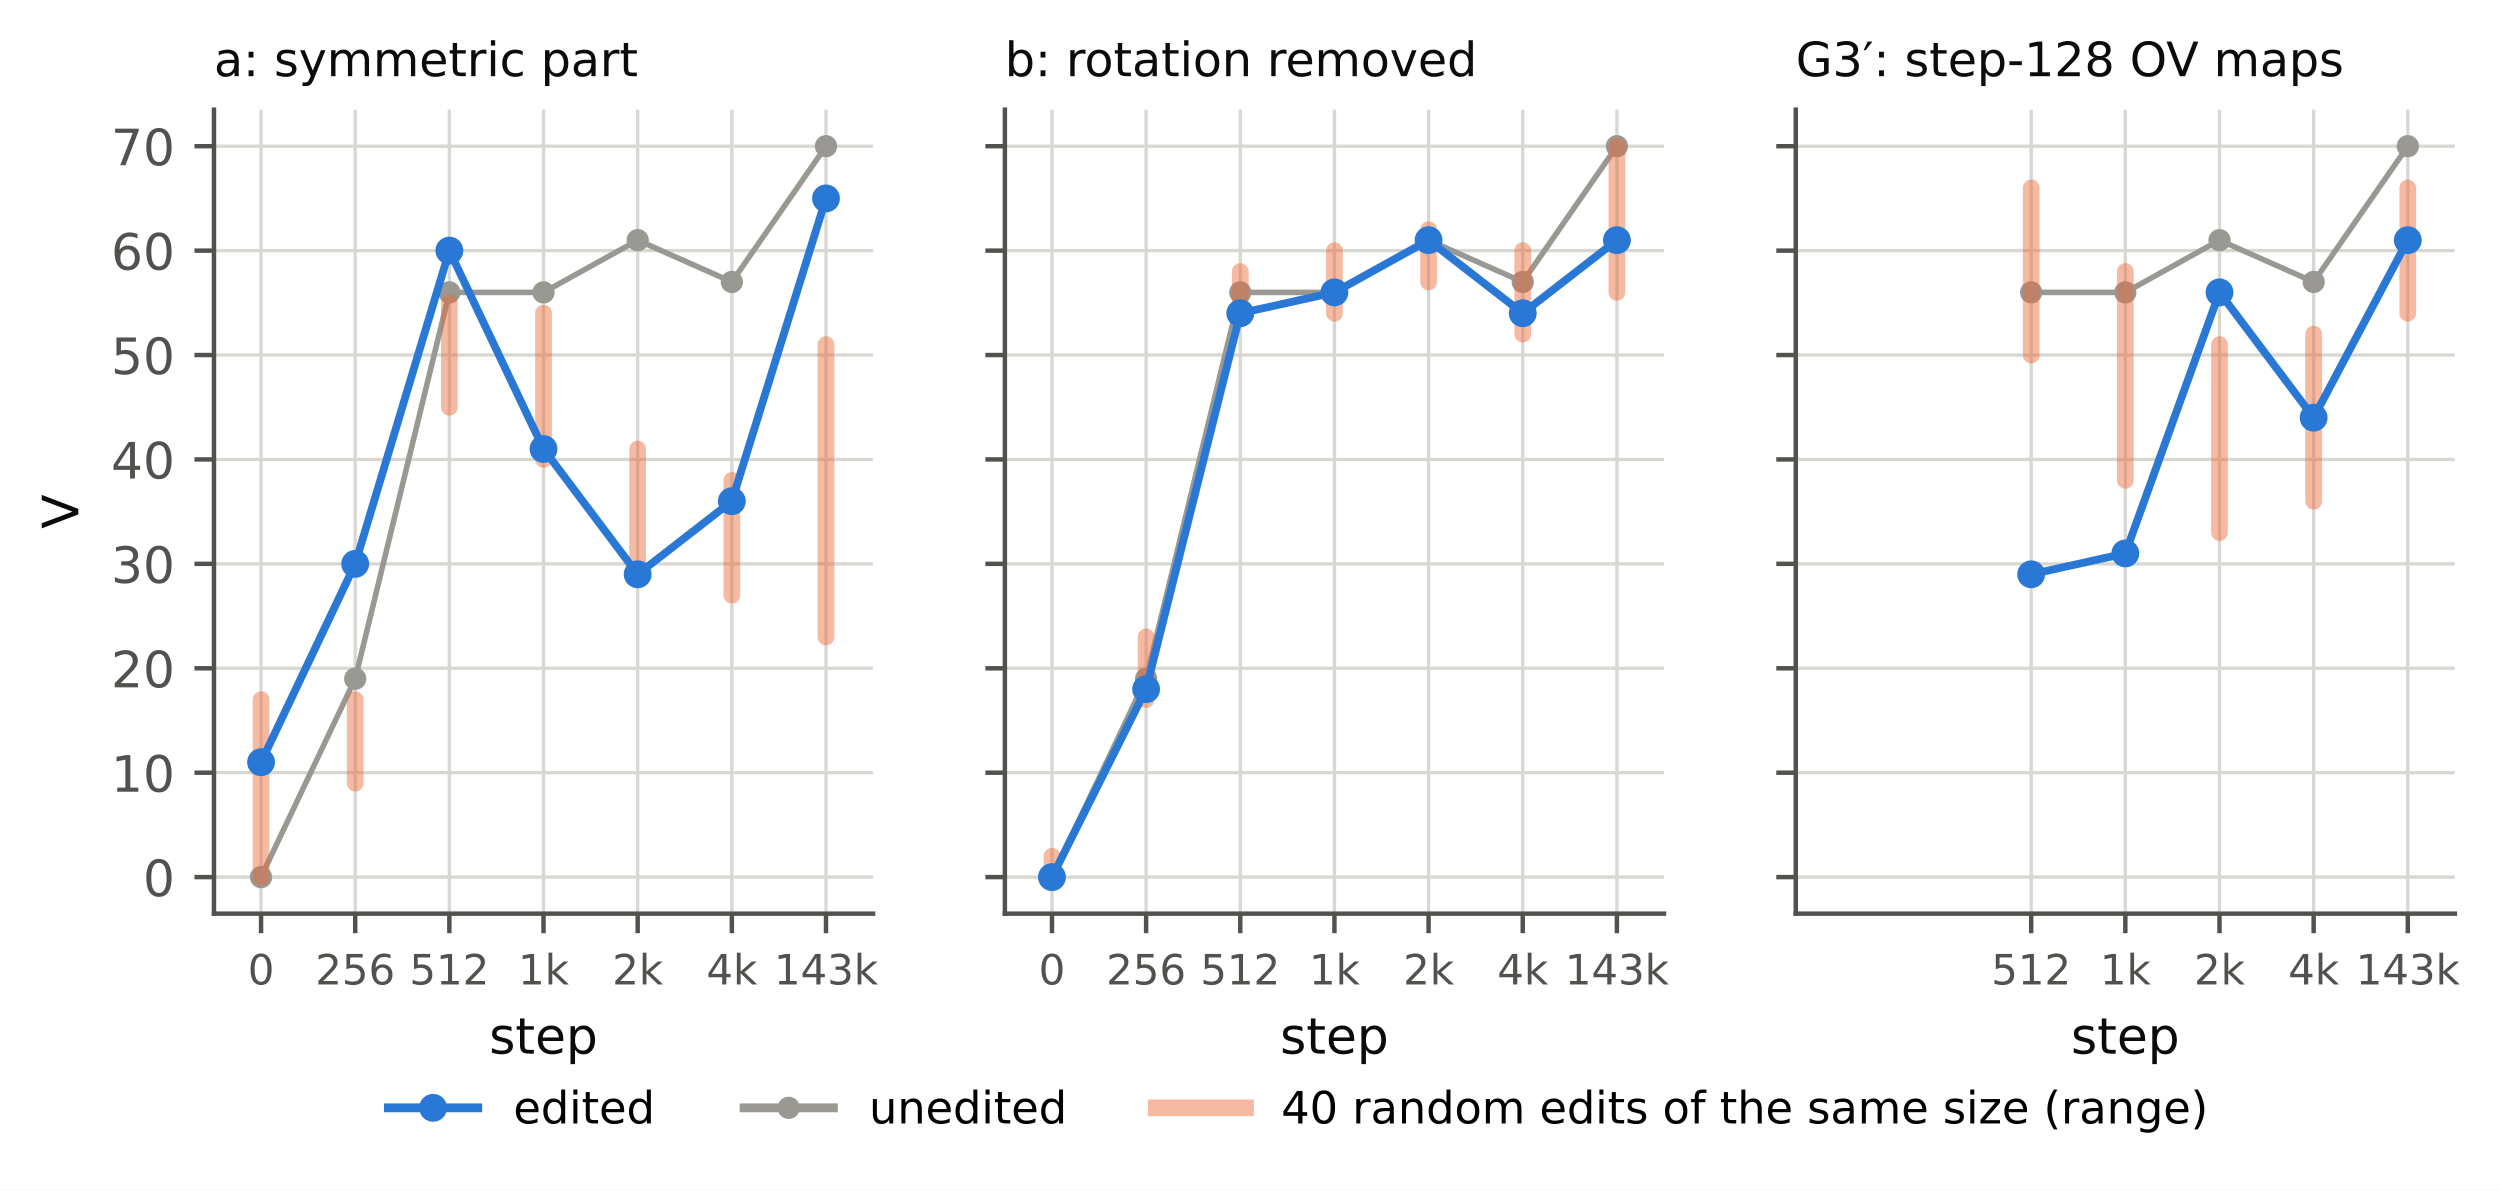
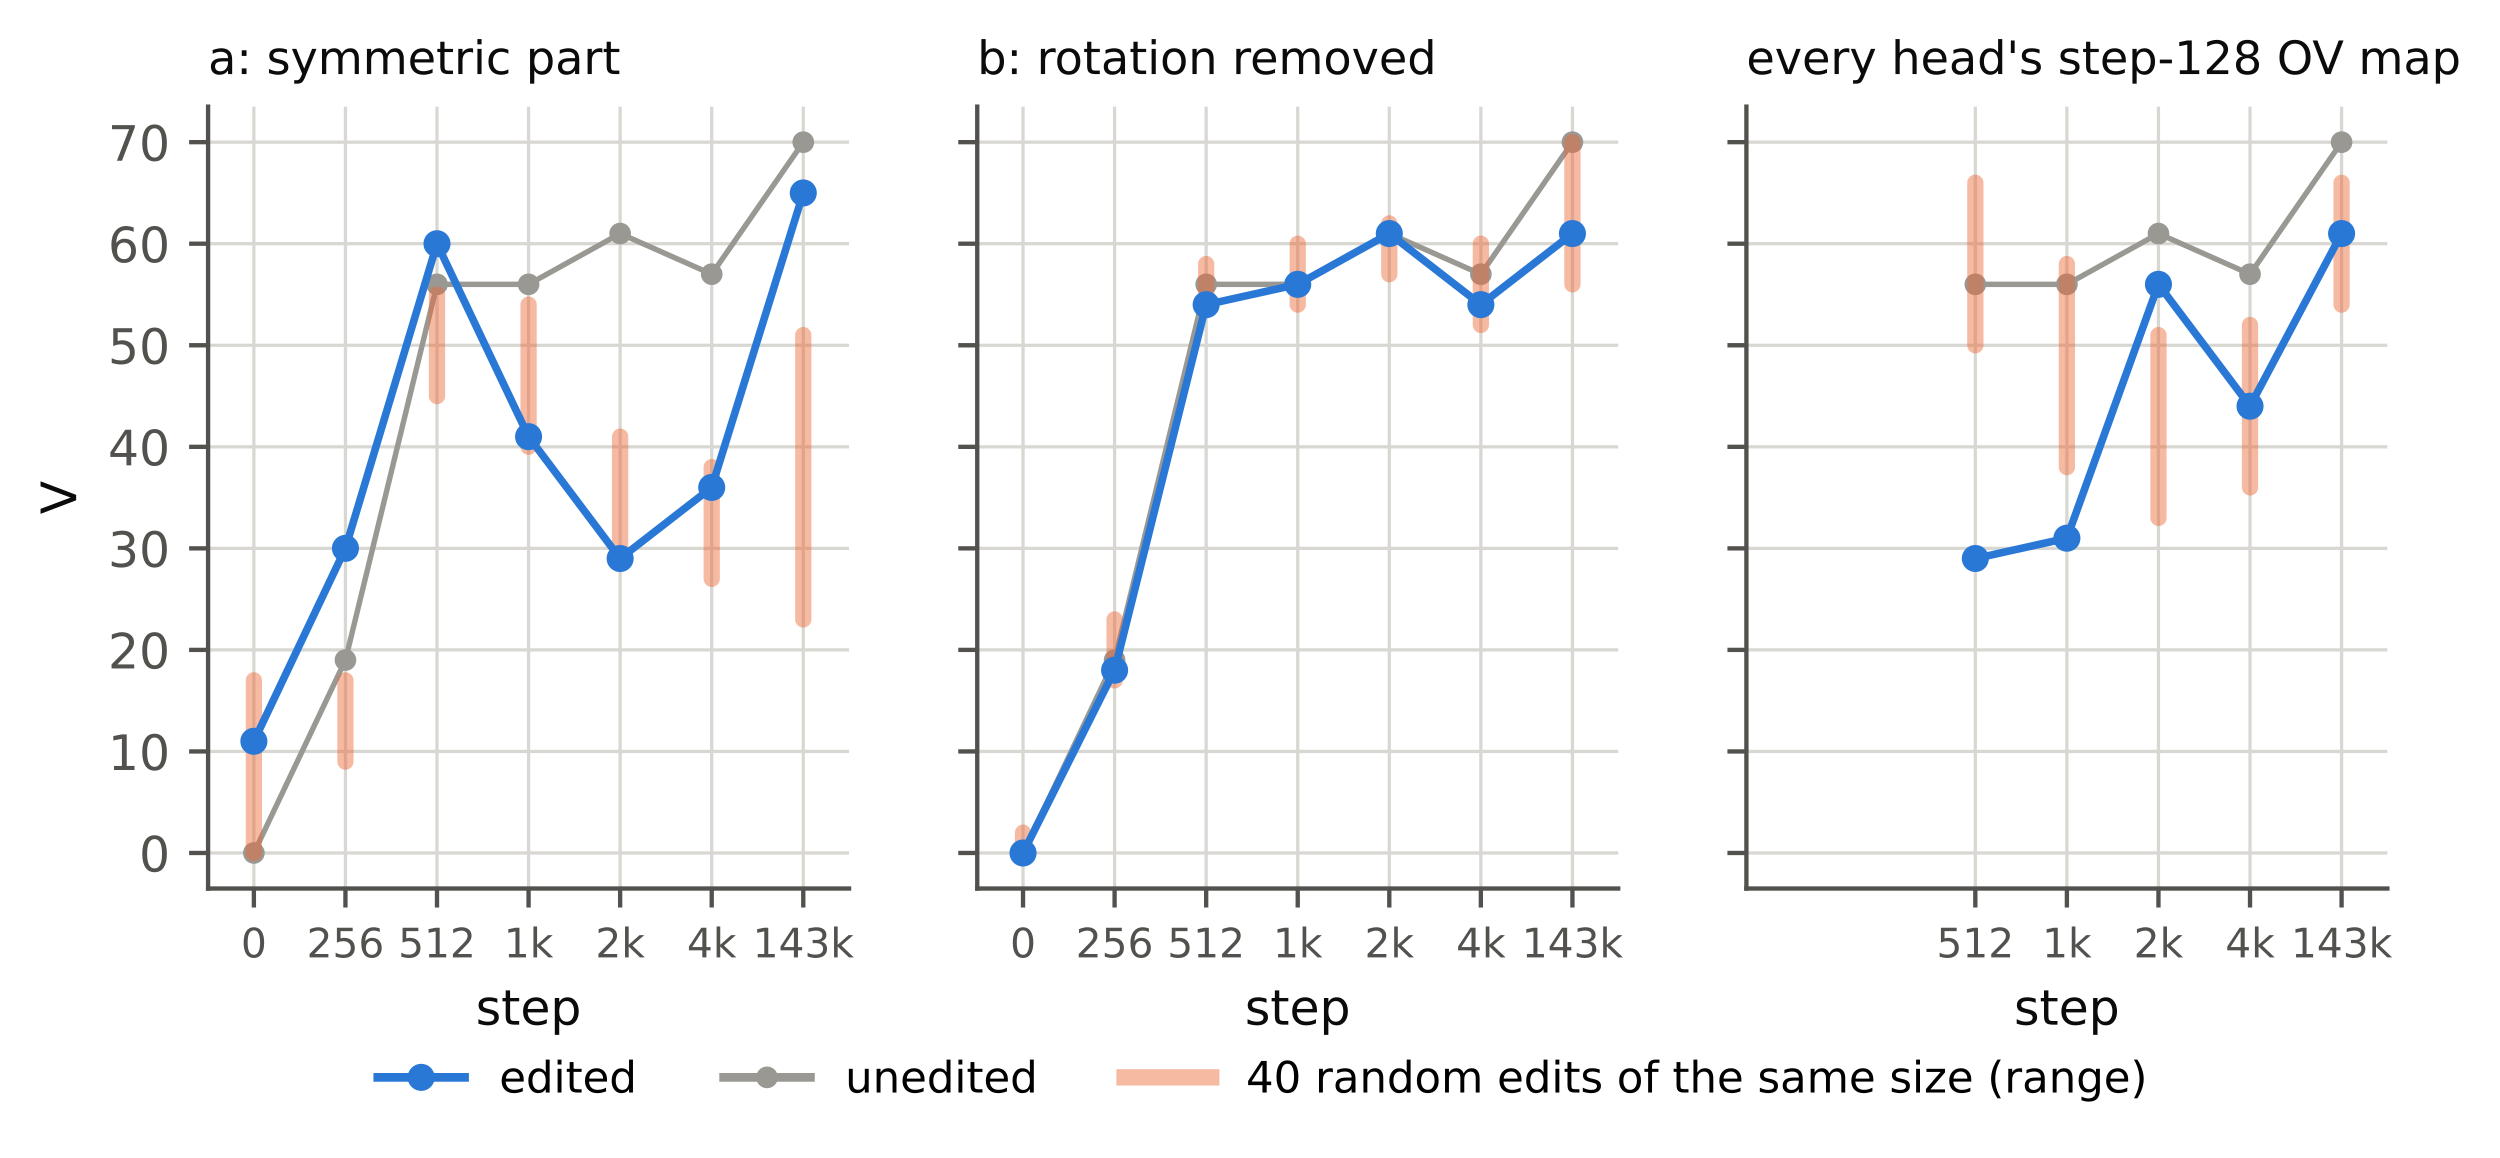
- <svg xmlns="http://www.w3.org/2000/svg" xmlns:xlink="http://www.w3.org/1999/xlink" width="448.212pt" height="213.481pt" viewBox="0 0 448.212 213.481" version="1.1">
+ <svg xmlns="http://www.w3.org/2000/svg" xmlns:xlink="http://www.w3.org/1999/xlink" width="460.886pt" height="213.481pt" viewBox="0 0 460.886 213.481" version="1.1">
  <defs>
    <style type="text/css">*{stroke-linejoin: round; stroke-linecap: butt}</style>
  </defs>
  <g id="figure_1">
    <g id="patch_1">
-       <path d="M 0 213.481  L 448.212 213.481  L 448.212 -0  L 0 -0  z " style="fill: #ffffff" />
+       <path d="M 0 213.481  L 460.886 213.481  L 460.886 -0  L 0 -0  z " style="fill: #ffffff" />
    </g>
    <g id="axes_1">
      <g id="patch_2">
        <path d="M 38.363 163.803  L 156.528 163.803  L 156.528 19.659  L 38.363 19.659  z " style="fill: #ffffff" />
      </g>
      <g id="matplotlib.axis_1">
        <g id="xtick_1">
          <g id="line2d_1">
            <path d="M 46.803 163.803  L 46.803 19.659  " clip-path="url(#pcd76568c39)" style="fill: none; stroke: #d8d7d2; stroke-width: 0.6; stroke-linecap: square" />
          </g>
          <g id="line2d_2">
            <defs>
              <path id="m64b543ebd8" d="M 0 0  L 0 3.5  " style="stroke: #52514e; stroke-width: 0.8" />
            </defs>
            <g>
              <use xlink:href="#m64b543ebd8" x="46.803" y="163.803" style="fill: #52514e; stroke: #52514e; stroke-width: 0.8" />
            </g>
          </g>
          <g id="text_1">
            <text style="font-size: 7.5px; font-family: 'DejaVu Sans', 'Bitstream Vera Sans', 'Computer Modern Sans Serif', 'Lucida Grande', 'Verdana', 'Geneva', 'Lucid', 'Arial', 'Helvetica', 'Avant Garde', sans-serif; text-anchor: middle; fill: #52514e" x="46.803" y="176.501" transform="rotate(-0 46.80315 176.5015)">0</text>
          </g>
        </g>
        <g id="xtick_2">
          <g id="line2d_3">
            <path d="M 63.684 163.803  L 63.684 19.659  " clip-path="url(#pcd76568c39)" style="fill: none; stroke: #d8d7d2; stroke-width: 0.6; stroke-linecap: square" />
          </g>
          <g id="line2d_4">
            <g>
              <use xlink:href="#m64b543ebd8" x="63.684" y="163.803" style="fill: #52514e; stroke: #52514e; stroke-width: 0.8" />
            </g>
          </g>
          <g id="text_2">
            <text style="font-size: 7.5px; font-family: 'DejaVu Sans', 'Bitstream Vera Sans', 'Computer Modern Sans Serif', 'Lucida Grande', 'Verdana', 'Geneva', 'Lucid', 'Arial', 'Helvetica', 'Avant Garde', sans-serif; text-anchor: middle; fill: #52514e" x="63.684" y="176.501" transform="rotate(-0 63.68382 176.5015)">256</text>
          </g>
        </g>
        <g id="xtick_3">
          <g id="line2d_5">
            <path d="M 80.564 163.803  L 80.564 19.659  " clip-path="url(#pcd76568c39)" style="fill: none; stroke: #d8d7d2; stroke-width: 0.6; stroke-linecap: square" />
          </g>
          <g id="line2d_6">
            <g>
              <use xlink:href="#m64b543ebd8" x="80.564" y="163.803" style="fill: #52514e; stroke: #52514e; stroke-width: 0.8" />
            </g>
          </g>
          <g id="text_3">
            <text style="font-size: 7.5px; font-family: 'DejaVu Sans', 'Bitstream Vera Sans', 'Computer Modern Sans Serif', 'Lucida Grande', 'Verdana', 'Geneva', 'Lucid', 'Arial', 'Helvetica', 'Avant Garde', sans-serif; text-anchor: middle; fill: #52514e" x="80.564" y="176.501" transform="rotate(-0 80.56449 176.5015)">512</text>
          </g>
        </g>
        <g id="xtick_4">
          <g id="line2d_7">
            <path d="M 97.445 163.803  L 97.445 19.659  " clip-path="url(#pcd76568c39)" style="fill: none; stroke: #d8d7d2; stroke-width: 0.6; stroke-linecap: square" />
          </g>
          <g id="line2d_8">
            <g>
              <use xlink:href="#m64b543ebd8" x="97.445" y="163.803" style="fill: #52514e; stroke: #52514e; stroke-width: 0.8" />
            </g>
          </g>
          <g id="text_4">
            <text style="font-size: 7.5px; font-family: 'DejaVu Sans', 'Bitstream Vera Sans', 'Computer Modern Sans Serif', 'Lucida Grande', 'Verdana', 'Geneva', 'Lucid', 'Arial', 'Helvetica', 'Avant Garde', sans-serif; text-anchor: middle; fill: #52514e" x="97.445" y="176.501" transform="rotate(-0 97.44517 176.5015)">1k</text>
          </g>
        </g>
        <g id="xtick_5">
          <g id="line2d_9">
            <path d="M 114.326 163.803  L 114.326 19.659  " clip-path="url(#pcd76568c39)" style="fill: none; stroke: #d8d7d2; stroke-width: 0.6; stroke-linecap: square" />
          </g>
          <g id="line2d_10">
            <g>
              <use xlink:href="#m64b543ebd8" x="114.326" y="163.803" style="fill: #52514e; stroke: #52514e; stroke-width: 0.8" />
            </g>
          </g>
          <g id="text_5">
            <text style="font-size: 7.5px; font-family: 'DejaVu Sans', 'Bitstream Vera Sans', 'Computer Modern Sans Serif', 'Lucida Grande', 'Verdana', 'Geneva', 'Lucid', 'Arial', 'Helvetica', 'Avant Garde', sans-serif; text-anchor: middle; fill: #52514e" x="114.326" y="176.501" transform="rotate(-0 114.3258 176.5015)">2k</text>
          </g>
        </g>
        <g id="xtick_6">
          <g id="line2d_11">
            <path d="M 131.207 163.803  L 131.207 19.659  " clip-path="url(#pcd76568c39)" style="fill: none; stroke: #d8d7d2; stroke-width: 0.6; stroke-linecap: square" />
          </g>
          <g id="line2d_12">
            <g>
              <use xlink:href="#m64b543ebd8" x="131.207" y="163.803" style="fill: #52514e; stroke: #52514e; stroke-width: 0.8" />
            </g>
          </g>
          <g id="text_6">
            <text style="font-size: 7.5px; font-family: 'DejaVu Sans', 'Bitstream Vera Sans', 'Computer Modern Sans Serif', 'Lucida Grande', 'Verdana', 'Geneva', 'Lucid', 'Arial', 'Helvetica', 'Avant Garde', sans-serif; text-anchor: middle; fill: #52514e" x="131.207" y="176.501" transform="rotate(-0 131.2065 176.5015)">4k</text>
          </g>
        </g>
        <g id="xtick_7">
          <g id="line2d_13">
            <path d="M 148.087 163.803  L 148.087 19.659  " clip-path="url(#pcd76568c39)" style="fill: none; stroke: #d8d7d2; stroke-width: 0.6; stroke-linecap: square" />
          </g>
          <g id="line2d_14">
            <g>
              <use xlink:href="#m64b543ebd8" x="148.087" y="163.803" style="fill: #52514e; stroke: #52514e; stroke-width: 0.8" />
            </g>
          </g>
          <g id="text_7">
            <text style="font-size: 7.5px; font-family: 'DejaVu Sans', 'Bitstream Vera Sans', 'Computer Modern Sans Serif', 'Lucida Grande', 'Verdana', 'Geneva', 'Lucid', 'Arial', 'Helvetica', 'Avant Garde', sans-serif; text-anchor: middle; fill: #52514e" x="148.087" y="176.501" transform="rotate(-0 148.0872 176.5015)">143k</text>
          </g>
        </g>
        <g id="text_8">
          <text style="font-size: 9px; font-family: 'DejaVu Sans', 'Bitstream Vera Sans', 'Computer Modern Sans Serif', 'Lucida Grande', 'Verdana', 'Geneva', 'Lucid', 'Arial', 'Helvetica', 'Avant Garde', sans-serif; text-anchor: middle; fill: #0b0b0b" x="97.445" y="188.9" transform="rotate(-0 97.44517 188.8999)">step</text>
        </g>
      </g>
      <g id="matplotlib.axis_2">
        <g id="ytick_1">
          <g id="line2d_15">
            <path d="M 38.363 157.251  L 156.528 157.251  " clip-path="url(#pcd76568c39)" style="fill: none; stroke: #d8d7d2; stroke-width: 0.6; stroke-linecap: square" />
          </g>
          <g id="line2d_16">
            <defs>
              <path id="m6f535a30e7" d="M 0 0  L -3.5 0  " style="stroke: #52514e; stroke-width: 0.8" />
            </defs>
            <g>
              <use xlink:href="#m6f535a30e7" x="38.363" y="157.251" style="fill: #52514e; stroke: #52514e; stroke-width: 0.8" />
            </g>
          </g>
          <g id="text_9">
            <text style="font-size: 9px; font-family: 'DejaVu Sans', 'Bitstream Vera Sans', 'Computer Modern Sans Serif', 'Lucida Grande', 'Verdana', 'Geneva', 'Lucid', 'Arial', 'Helvetica', 'Avant Garde', sans-serif; text-anchor: end; fill: #52514e" x="31.363" y="160.67" transform="rotate(-0 31.36281 160.67)">0</text>
          </g>
        </g>
        <g id="ytick_2">
          <g id="line2d_17">
            <path d="M 38.363 138.531  L 156.528 138.531  " clip-path="url(#pcd76568c39)" style="fill: none; stroke: #d8d7d2; stroke-width: 0.6; stroke-linecap: square" />
          </g>
          <g id="line2d_18">
            <g>
              <use xlink:href="#m6f535a30e7" x="38.363" y="138.531" style="fill: #52514e; stroke: #52514e; stroke-width: 0.8" />
            </g>
          </g>
          <g id="text_10">
            <text style="font-size: 9px; font-family: 'DejaVu Sans', 'Bitstream Vera Sans', 'Computer Modern Sans Serif', 'Lucida Grande', 'Verdana', 'Geneva', 'Lucid', 'Arial', 'Helvetica', 'Avant Garde', sans-serif; text-anchor: end; fill: #52514e" x="31.363" y="141.95" transform="rotate(-0 31.36281 141.95)">10</text>
          </g>
        </g>
        <g id="ytick_3">
          <g id="line2d_19">
            <path d="M 38.363 119.811  L 156.528 119.811  " clip-path="url(#pcd76568c39)" style="fill: none; stroke: #d8d7d2; stroke-width: 0.6; stroke-linecap: square" />
          </g>
          <g id="line2d_20">
            <g>
              <use xlink:href="#m6f535a30e7" x="38.363" y="119.811" style="fill: #52514e; stroke: #52514e; stroke-width: 0.8" />
            </g>
          </g>
          <g id="text_11">
            <text style="font-size: 9px; font-family: 'DejaVu Sans', 'Bitstream Vera Sans', 'Computer Modern Sans Serif', 'Lucida Grande', 'Verdana', 'Geneva', 'Lucid', 'Arial', 'Helvetica', 'Avant Garde', sans-serif; text-anchor: end; fill: #52514e" x="31.363" y="123.23" transform="rotate(-0 31.36281 123.23)">20</text>
          </g>
        </g>
        <g id="ytick_4">
          <g id="line2d_21">
            <path d="M 38.363 101.091  L 156.528 101.091  " clip-path="url(#pcd76568c39)" style="fill: none; stroke: #d8d7d2; stroke-width: 0.6; stroke-linecap: square" />
          </g>
          <g id="line2d_22">
            <g>
              <use xlink:href="#m6f535a30e7" x="38.363" y="101.091" style="fill: #52514e; stroke: #52514e; stroke-width: 0.8" />
            </g>
          </g>
          <g id="text_12">
            <text style="font-size: 9px; font-family: 'DejaVu Sans', 'Bitstream Vera Sans', 'Computer Modern Sans Serif', 'Lucida Grande', 'Verdana', 'Geneva', 'Lucid', 'Arial', 'Helvetica', 'Avant Garde', sans-serif; text-anchor: end; fill: #52514e" x="31.363" y="104.51" transform="rotate(-0 31.36281 104.51)">30</text>
          </g>
        </g>
        <g id="ytick_5">
          <g id="line2d_23">
            <path d="M 38.363 82.371  L 156.528 82.371  " clip-path="url(#pcd76568c39)" style="fill: none; stroke: #d8d7d2; stroke-width: 0.6; stroke-linecap: square" />
          </g>
          <g id="line2d_24">
            <g>
              <use xlink:href="#m6f535a30e7" x="38.363" y="82.371" style="fill: #52514e; stroke: #52514e; stroke-width: 0.8" />
            </g>
          </g>
          <g id="text_13">
            <text style="font-size: 9px; font-family: 'DejaVu Sans', 'Bitstream Vera Sans', 'Computer Modern Sans Serif', 'Lucida Grande', 'Verdana', 'Geneva', 'Lucid', 'Arial', 'Helvetica', 'Avant Garde', sans-serif; text-anchor: end; fill: #52514e" x="31.363" y="85.79" transform="rotate(-0 31.36281 85.78997)">40</text>
          </g>
        </g>
        <g id="ytick_6">
          <g id="line2d_25">
            <path d="M 38.363 63.651  L 156.528 63.651  " clip-path="url(#pcd76568c39)" style="fill: none; stroke: #d8d7d2; stroke-width: 0.6; stroke-linecap: square" />
          </g>
          <g id="line2d_26">
            <g>
              <use xlink:href="#m6f535a30e7" x="38.363" y="63.651" style="fill: #52514e; stroke: #52514e; stroke-width: 0.8" />
            </g>
          </g>
          <g id="text_14">
            <text style="font-size: 9px; font-family: 'DejaVu Sans', 'Bitstream Vera Sans', 'Computer Modern Sans Serif', 'Lucida Grande', 'Verdana', 'Geneva', 'Lucid', 'Arial', 'Helvetica', 'Avant Garde', sans-serif; text-anchor: end; fill: #52514e" x="31.363" y="67.07" transform="rotate(-0 31.36281 67.06997)">50</text>
          </g>
        </g>
        <g id="ytick_7">
          <g id="line2d_27">
            <path d="M 38.363 44.931  L 156.528 44.931  " clip-path="url(#pcd76568c39)" style="fill: none; stroke: #d8d7d2; stroke-width: 0.6; stroke-linecap: square" />
          </g>
          <g id="line2d_28">
            <g>
              <use xlink:href="#m6f535a30e7" x="38.363" y="44.931" style="fill: #52514e; stroke: #52514e; stroke-width: 0.8" />
            </g>
          </g>
          <g id="text_15">
            <text style="font-size: 9px; font-family: 'DejaVu Sans', 'Bitstream Vera Sans', 'Computer Modern Sans Serif', 'Lucida Grande', 'Verdana', 'Geneva', 'Lucid', 'Arial', 'Helvetica', 'Avant Garde', sans-serif; text-anchor: end; fill: #52514e" x="31.363" y="48.35" transform="rotate(-0 31.36281 48.34997)">60</text>
          </g>
        </g>
        <g id="ytick_8">
          <g id="line2d_29">
            <path d="M 38.363 26.211  L 156.528 26.211  " clip-path="url(#pcd76568c39)" style="fill: none; stroke: #d8d7d2; stroke-width: 0.6; stroke-linecap: square" />
          </g>
          <g id="line2d_30">
            <g>
              <use xlink:href="#m6f535a30e7" x="38.363" y="26.211" style="fill: #52514e; stroke: #52514e; stroke-width: 0.8" />
            </g>
          </g>
          <g id="text_16">
            <text style="font-size: 9px; font-family: 'DejaVu Sans', 'Bitstream Vera Sans', 'Computer Modern Sans Serif', 'Lucida Grande', 'Verdana', 'Geneva', 'Lucid', 'Arial', 'Helvetica', 'Avant Garde', sans-serif; text-anchor: end; fill: #52514e" x="31.363" y="29.63" transform="rotate(-0 31.36281 29.62997)">70</text>
          </g>
        </g>
        <g id="text_17">
          <text style="font-size: 9px; font-family: 'DejaVu Sans', 'Bitstream Vera Sans', 'Computer Modern Sans Serif', 'Lucida Grande', 'Verdana', 'Geneva', 'Lucid', 'Arial', 'Helvetica', 'Avant Garde', sans-serif; text-anchor: middle; fill: #0b0b0b" x="14.039" y="91.731" transform="rotate(-90 14.03859 91.73067)">V</text>
        </g>
      </g>
      <g id="line2d_31">
        <path d="M 46.803 157.251  L 63.684 121.683  L 80.564 52.419  L 97.445 52.419  L 114.326 43.059  L 131.207 50.547  L 148.087 26.211  " clip-path="url(#pcd76568c39)" style="fill: none; stroke: #9a9893; stroke-linecap: square" />
        <defs>
          <path id="m33c5399adf" d="M 0 1.5  C 0.398 1.5 0.779 1.342 1.061 1.061  C 1.342 0.779 1.5 0.398 1.5 0  C 1.5 -0.398 1.342 -0.779 1.061 -1.061  C 0.779 -1.342 0.398 -1.5 0 -1.5  C -0.398 -1.5 -0.779 -1.342 -1.061 -1.061  C -1.342 -0.779 -1.5 -0.398 -1.5 0  C -1.5 0.398 -1.342 0.779 -1.061 1.061  C -0.779 1.342 -0.398 1.5 0 1.5  z " style="stroke: #9a9893" />
        </defs>
        <g clip-path="url(#pcd76568c39)">
          <use xlink:href="#m33c5399adf" x="46.803" y="157.251" style="fill: #9a9893; stroke: #9a9893" />
          <use xlink:href="#m33c5399adf" x="63.684" y="121.683" style="fill: #9a9893; stroke: #9a9893" />
          <use xlink:href="#m33c5399adf" x="80.564" y="52.419" style="fill: #9a9893; stroke: #9a9893" />
          <use xlink:href="#m33c5399adf" x="97.445" y="52.419" style="fill: #9a9893; stroke: #9a9893" />
          <use xlink:href="#m33c5399adf" x="114.326" y="43.059" style="fill: #9a9893; stroke: #9a9893" />
          <use xlink:href="#m33c5399adf" x="131.207" y="50.547" style="fill: #9a9893; stroke: #9a9893" />
          <use xlink:href="#m33c5399adf" x="148.087" y="26.211" style="fill: #9a9893; stroke: #9a9893" />
        </g>
      </g>
      <g id="line2d_32">
        <path d="M 46.803 157.251  L 46.803 125.427  " clip-path="url(#pcd76568c39)" style="fill: none; stroke: #eb6834; stroke-opacity: 0.45; stroke-width: 3; stroke-linecap: round" />
      </g>
      <g id="line2d_33">
        <path d="M 63.684 140.403  L 63.684 125.427  " clip-path="url(#pcd76568c39)" style="fill: none; stroke: #eb6834; stroke-opacity: 0.45; stroke-width: 3; stroke-linecap: round" />
      </g>
      <g id="line2d_34">
        <path d="M 80.564 73.011  L 80.564 54.291  " clip-path="url(#pcd76568c39)" style="fill: none; stroke: #eb6834; stroke-opacity: 0.45; stroke-width: 3; stroke-linecap: round" />
      </g>
      <g id="line2d_35">
        <path d="M 97.445 82.371  L 97.445 56.163  " clip-path="url(#pcd76568c39)" style="fill: none; stroke: #eb6834; stroke-opacity: 0.45; stroke-width: 3; stroke-linecap: round" />
      </g>
      <g id="line2d_36">
        <path d="M 114.326 102.963  L 114.326 80.499  " clip-path="url(#pcd76568c39)" style="fill: none; stroke: #eb6834; stroke-opacity: 0.45; stroke-width: 3; stroke-linecap: round" />
      </g>
      <g id="line2d_37">
        <path d="M 131.207 106.707  L 131.207 86.115  " clip-path="url(#pcd76568c39)" style="fill: none; stroke: #eb6834; stroke-opacity: 0.45; stroke-width: 3; stroke-linecap: round" />
      </g>
      <g id="line2d_38">
        <path d="M 148.087 114.195  L 148.087 61.779  " clip-path="url(#pcd76568c39)" style="fill: none; stroke: #eb6834; stroke-opacity: 0.45; stroke-width: 3; stroke-linecap: round" />
      </g>
      <g id="line2d_39">
        <path d="M 46.803 136.659  L 63.684 101.091  L 80.564 44.931  L 97.445 80.499  L 114.326 102.963  L 131.207 89.859  L 148.087 35.571  " clip-path="url(#pcd76568c39)" style="fill: none; stroke: #2a78d6; stroke-width: 1.4; stroke-linecap: square" />
        <defs>
          <path id="m65bd4cbca7" d="M 0 2  C 0.53 2 1.039 1.789 1.414 1.414  C 1.789 1.039 2 0.53 2 0  C 2 -0.53 1.789 -1.039 1.414 -1.414  C 1.039 -1.789 0.53 -2 0 -2  C -0.53 -2 -1.039 -1.789 -1.414 -1.414  C -1.789 -1.039 -2 -0.53 -2 0  C -2 0.53 -1.789 1.039 -1.414 1.414  C -1.039 1.789 -0.53 2 0 2  z " style="stroke: #2a78d6" />
        </defs>
        <g clip-path="url(#pcd76568c39)">
          <use xlink:href="#m65bd4cbca7" x="46.803" y="136.659" style="fill: #2a78d6; stroke: #2a78d6" />
          <use xlink:href="#m65bd4cbca7" x="63.684" y="101.091" style="fill: #2a78d6; stroke: #2a78d6" />
          <use xlink:href="#m65bd4cbca7" x="80.564" y="44.931" style="fill: #2a78d6; stroke: #2a78d6" />
          <use xlink:href="#m65bd4cbca7" x="97.445" y="80.499" style="fill: #2a78d6; stroke: #2a78d6" />
          <use xlink:href="#m65bd4cbca7" x="114.326" y="102.963" style="fill: #2a78d6; stroke: #2a78d6" />
          <use xlink:href="#m65bd4cbca7" x="131.207" y="89.859" style="fill: #2a78d6; stroke: #2a78d6" />
          <use xlink:href="#m65bd4cbca7" x="148.087" y="35.571" style="fill: #2a78d6; stroke: #2a78d6" />
        </g>
      </g>
      <g id="patch_3">
        <path d="M 38.363 163.803  L 38.363 19.659  " style="fill: none; stroke: #52514e; stroke-width: 0.8; stroke-linejoin: miter; stroke-linecap: square" />
      </g>
      <g id="patch_4">
        <path d="M 38.363 163.803  L 156.528 163.803  " style="fill: none; stroke: #52514e; stroke-width: 0.8; stroke-linejoin: miter; stroke-linecap: square" />
      </g>
      <g id="text_18">
        <text style="font-size: 8.5px; font-family: 'DejaVu Sans', 'Bitstream Vera Sans', 'Computer Modern Sans Serif', 'Lucida Grande', 'Verdana', 'Geneva', 'Lucid', 'Arial', 'Helvetica', 'Avant Garde', sans-serif; text-anchor: start; fill: #0b0b0b" x="38.363" y="13.659" transform="rotate(-0 38.36281 13.65867)">a: symmetric part</text>
      </g>
      <g id="legend_1">
        <g id="line2d_40">
          <path d="M 69.645 198.617  L 77.645 198.617  L 85.645 198.617  " style="fill: none; stroke: #2a78d6; stroke-width: 1.6; stroke-linecap: square" />
          <g>
            <use xlink:href="#m65bd4cbca7" x="77.645" y="198.617" style="fill: #2a78d6; stroke: #2a78d6" />
          </g>
        </g>
        <g id="text_19">
          <text style="font-size: 8px; font-family: 'DejaVu Sans', 'Bitstream Vera Sans', 'Computer Modern Sans Serif', 'Lucida Grande', 'Verdana', 'Geneva', 'Lucid', 'Arial', 'Helvetica', 'Avant Garde', sans-serif; text-anchor: start" x="92.045" y="201.417" transform="rotate(-0 92.04469 201.4174)">edited</text>
        </g>
        <g id="line2d_41">
          <path d="M 133.406 198.617  L 141.406 198.617  L 149.406 198.617  " style="fill: none; stroke: #9a9893; stroke-width: 1.6; stroke-linecap: square" />
          <g>
            <use xlink:href="#m33c5399adf" x="141.406" y="198.617" style="fill: #9a9893; stroke: #9a9893" />
          </g>
        </g>
        <g id="text_20">
          <text style="font-size: 8px; font-family: 'DejaVu Sans', 'Bitstream Vera Sans', 'Computer Modern Sans Serif', 'Lucida Grande', 'Verdana', 'Geneva', 'Lucid', 'Arial', 'Helvetica', 'Avant Garde', sans-serif; text-anchor: start" x="155.806" y="201.417" transform="rotate(-0 155.8059 201.4174)">unedited</text>
        </g>
        <g id="line2d_42">
          <path d="M 207.307 198.617  L 215.307 198.617  L 223.307 198.617  " style="fill: none; stroke: #eb6834; stroke-opacity: 0.45; stroke-width: 3; stroke-linecap: square" />
        </g>
        <g id="text_21">
          <text style="font-size: 8px; font-family: 'DejaVu Sans', 'Bitstream Vera Sans', 'Computer Modern Sans Serif', 'Lucida Grande', 'Verdana', 'Geneva', 'Lucid', 'Arial', 'Helvetica', 'Avant Garde', sans-serif; text-anchor: start" x="229.707" y="201.417" transform="rotate(-0 229.7072 201.4174)">40 random edits of the same size (range)</text>
        </g>
      </g>
    </g>
    <g id="axes_2">
      <g id="patch_5">
        <path d="M 180.16 163.803  L 298.325 163.803  L 298.325 19.659  L 180.16 19.659  z " style="fill: #ffffff" />
      </g>
      <g id="matplotlib.axis_3">
        <g id="xtick_8">
          <g id="line2d_43">
            <path d="M 188.601 163.803  L 188.601 19.659  " clip-path="url(#p81c5ebbee0)" style="fill: none; stroke: #d8d7d2; stroke-width: 0.6; stroke-linecap: square" />
          </g>
          <g id="line2d_44">
            <g>
              <use xlink:href="#m64b543ebd8" x="188.601" y="163.803" style="fill: #52514e; stroke: #52514e; stroke-width: 0.8" />
            </g>
          </g>
          <g id="text_22">
            <text style="font-size: 7.5px; font-family: 'DejaVu Sans', 'Bitstream Vera Sans', 'Computer Modern Sans Serif', 'Lucida Grande', 'Verdana', 'Geneva', 'Lucid', 'Arial', 'Helvetica', 'Avant Garde', sans-serif; text-anchor: middle; fill: #52514e" x="188.601" y="176.501" transform="rotate(-0 188.6008 176.5015)">0</text>
          </g>
        </g>
        <g id="xtick_9">
          <g id="line2d_45">
            <path d="M 205.481 163.803  L 205.481 19.659  " clip-path="url(#p81c5ebbee0)" style="fill: none; stroke: #d8d7d2; stroke-width: 0.6; stroke-linecap: square" />
          </g>
          <g id="line2d_46">
            <g>
              <use xlink:href="#m64b543ebd8" x="205.481" y="163.803" style="fill: #52514e; stroke: #52514e; stroke-width: 0.8" />
            </g>
          </g>
          <g id="text_23">
            <text style="font-size: 7.5px; font-family: 'DejaVu Sans', 'Bitstream Vera Sans', 'Computer Modern Sans Serif', 'Lucida Grande', 'Verdana', 'Geneva', 'Lucid', 'Arial', 'Helvetica', 'Avant Garde', sans-serif; text-anchor: middle; fill: #52514e" x="205.481" y="176.501" transform="rotate(-0 205.4815 176.5015)">256</text>
          </g>
        </g>
        <g id="xtick_10">
          <g id="line2d_47">
            <path d="M 222.362 163.803  L 222.362 19.659  " clip-path="url(#p81c5ebbee0)" style="fill: none; stroke: #d8d7d2; stroke-width: 0.6; stroke-linecap: square" />
          </g>
          <g id="line2d_48">
            <g>
              <use xlink:href="#m64b543ebd8" x="222.362" y="163.803" style="fill: #52514e; stroke: #52514e; stroke-width: 0.8" />
            </g>
          </g>
          <g id="text_24">
            <text style="font-size: 7.5px; font-family: 'DejaVu Sans', 'Bitstream Vera Sans', 'Computer Modern Sans Serif', 'Lucida Grande', 'Verdana', 'Geneva', 'Lucid', 'Arial', 'Helvetica', 'Avant Garde', sans-serif; text-anchor: middle; fill: #52514e" x="222.362" y="176.501" transform="rotate(-0 222.3621 176.5015)">512</text>
          </g>
        </g>
        <g id="xtick_11">
          <g id="line2d_49">
            <path d="M 239.243 163.803  L 239.243 19.659  " clip-path="url(#p81c5ebbee0)" style="fill: none; stroke: #d8d7d2; stroke-width: 0.6; stroke-linecap: square" />
          </g>
          <g id="line2d_50">
            <g>
              <use xlink:href="#m64b543ebd8" x="239.243" y="163.803" style="fill: #52514e; stroke: #52514e; stroke-width: 0.8" />
            </g>
          </g>
          <g id="text_25">
            <text style="font-size: 7.5px; font-family: 'DejaVu Sans', 'Bitstream Vera Sans', 'Computer Modern Sans Serif', 'Lucida Grande', 'Verdana', 'Geneva', 'Lucid', 'Arial', 'Helvetica', 'Avant Garde', sans-serif; text-anchor: middle; fill: #52514e" x="239.243" y="176.501" transform="rotate(-0 239.2428 176.5015)">1k</text>
          </g>
        </g>
        <g id="xtick_12">
          <g id="line2d_51">
            <path d="M 256.123 163.803  L 256.123 19.659  " clip-path="url(#p81c5ebbee0)" style="fill: none; stroke: #d8d7d2; stroke-width: 0.6; stroke-linecap: square" />
          </g>
          <g id="line2d_52">
            <g>
              <use xlink:href="#m64b543ebd8" x="256.123" y="163.803" style="fill: #52514e; stroke: #52514e; stroke-width: 0.8" />
            </g>
          </g>
          <g id="text_26">
            <text style="font-size: 7.5px; font-family: 'DejaVu Sans', 'Bitstream Vera Sans', 'Computer Modern Sans Serif', 'Lucida Grande', 'Verdana', 'Geneva', 'Lucid', 'Arial', 'Helvetica', 'Avant Garde', sans-serif; text-anchor: middle; fill: #52514e" x="256.123" y="176.501" transform="rotate(-0 256.1235 176.5015)">2k</text>
          </g>
        </g>
        <g id="xtick_13">
          <g id="line2d_53">
            <path d="M 273.004 163.803  L 273.004 19.659  " clip-path="url(#p81c5ebbee0)" style="fill: none; stroke: #d8d7d2; stroke-width: 0.6; stroke-linecap: square" />
          </g>
          <g id="line2d_54">
            <g>
              <use xlink:href="#m64b543ebd8" x="273.004" y="163.803" style="fill: #52514e; stroke: #52514e; stroke-width: 0.8" />
            </g>
          </g>
          <g id="text_27">
            <text style="font-size: 7.5px; font-family: 'DejaVu Sans', 'Bitstream Vera Sans', 'Computer Modern Sans Serif', 'Lucida Grande', 'Verdana', 'Geneva', 'Lucid', 'Arial', 'Helvetica', 'Avant Garde', sans-serif; text-anchor: middle; fill: #52514e" x="273.004" y="176.501" transform="rotate(-0 273.0042 176.5015)">4k</text>
          </g>
        </g>
        <g id="xtick_14">
          <g id="line2d_55">
            <path d="M 289.885 163.803  L 289.885 19.659  " clip-path="url(#p81c5ebbee0)" style="fill: none; stroke: #d8d7d2; stroke-width: 0.6; stroke-linecap: square" />
          </g>
          <g id="line2d_56">
            <g>
              <use xlink:href="#m64b543ebd8" x="289.885" y="163.803" style="fill: #52514e; stroke: #52514e; stroke-width: 0.8" />
            </g>
          </g>
          <g id="text_28">
            <text style="font-size: 7.5px; font-family: 'DejaVu Sans', 'Bitstream Vera Sans', 'Computer Modern Sans Serif', 'Lucida Grande', 'Verdana', 'Geneva', 'Lucid', 'Arial', 'Helvetica', 'Avant Garde', sans-serif; text-anchor: middle; fill: #52514e" x="289.885" y="176.501" transform="rotate(-0 289.8848 176.5015)">143k</text>
          </g>
        </g>
        <g id="text_29">
          <text style="font-size: 9px; font-family: 'DejaVu Sans', 'Bitstream Vera Sans', 'Computer Modern Sans Serif', 'Lucida Grande', 'Verdana', 'Geneva', 'Lucid', 'Arial', 'Helvetica', 'Avant Garde', sans-serif; text-anchor: middle; fill: #0b0b0b" x="239.243" y="188.9" transform="rotate(-0 239.2428 188.8999)">step</text>
        </g>
      </g>
      <g id="matplotlib.axis_4">
        <g id="ytick_9">
          <g id="line2d_57">
            <path d="M 180.16 157.251  L 298.325 157.251  " clip-path="url(#p81c5ebbee0)" style="fill: none; stroke: #d8d7d2; stroke-width: 0.6; stroke-linecap: square" />
          </g>
          <g id="line2d_58">
            <g>
              <use xlink:href="#m6f535a30e7" x="180.16" y="157.251" style="fill: #52514e; stroke: #52514e; stroke-width: 0.8" />
            </g>
          </g>
        </g>
        <g id="ytick_10">
          <g id="line2d_59">
            <path d="M 180.16 138.531  L 298.325 138.531  " clip-path="url(#p81c5ebbee0)" style="fill: none; stroke: #d8d7d2; stroke-width: 0.6; stroke-linecap: square" />
          </g>
          <g id="line2d_60">
            <g>
              <use xlink:href="#m6f535a30e7" x="180.16" y="138.531" style="fill: #52514e; stroke: #52514e; stroke-width: 0.8" />
            </g>
          </g>
        </g>
        <g id="ytick_11">
          <g id="line2d_61">
            <path d="M 180.16 119.811  L 298.325 119.811  " clip-path="url(#p81c5ebbee0)" style="fill: none; stroke: #d8d7d2; stroke-width: 0.6; stroke-linecap: square" />
          </g>
          <g id="line2d_62">
            <g>
              <use xlink:href="#m6f535a30e7" x="180.16" y="119.811" style="fill: #52514e; stroke: #52514e; stroke-width: 0.8" />
            </g>
          </g>
        </g>
        <g id="ytick_12">
          <g id="line2d_63">
            <path d="M 180.16 101.091  L 298.325 101.091  " clip-path="url(#p81c5ebbee0)" style="fill: none; stroke: #d8d7d2; stroke-width: 0.6; stroke-linecap: square" />
          </g>
          <g id="line2d_64">
            <g>
              <use xlink:href="#m6f535a30e7" x="180.16" y="101.091" style="fill: #52514e; stroke: #52514e; stroke-width: 0.8" />
            </g>
          </g>
        </g>
        <g id="ytick_13">
          <g id="line2d_65">
            <path d="M 180.16 82.371  L 298.325 82.371  " clip-path="url(#p81c5ebbee0)" style="fill: none; stroke: #d8d7d2; stroke-width: 0.6; stroke-linecap: square" />
          </g>
          <g id="line2d_66">
            <g>
              <use xlink:href="#m6f535a30e7" x="180.16" y="82.371" style="fill: #52514e; stroke: #52514e; stroke-width: 0.8" />
            </g>
          </g>
        </g>
        <g id="ytick_14">
          <g id="line2d_67">
            <path d="M 180.16 63.651  L 298.325 63.651  " clip-path="url(#p81c5ebbee0)" style="fill: none; stroke: #d8d7d2; stroke-width: 0.6; stroke-linecap: square" />
          </g>
          <g id="line2d_68">
            <g>
              <use xlink:href="#m6f535a30e7" x="180.16" y="63.651" style="fill: #52514e; stroke: #52514e; stroke-width: 0.8" />
            </g>
          </g>
        </g>
        <g id="ytick_15">
          <g id="line2d_69">
            <path d="M 180.16 44.931  L 298.325 44.931  " clip-path="url(#p81c5ebbee0)" style="fill: none; stroke: #d8d7d2; stroke-width: 0.6; stroke-linecap: square" />
          </g>
          <g id="line2d_70">
            <g>
              <use xlink:href="#m6f535a30e7" x="180.16" y="44.931" style="fill: #52514e; stroke: #52514e; stroke-width: 0.8" />
            </g>
          </g>
        </g>
        <g id="ytick_16">
          <g id="line2d_71">
            <path d="M 180.16 26.211  L 298.325 26.211  " clip-path="url(#p81c5ebbee0)" style="fill: none; stroke: #d8d7d2; stroke-width: 0.6; stroke-linecap: square" />
          </g>
          <g id="line2d_72">
            <g>
              <use xlink:href="#m6f535a30e7" x="180.16" y="26.211" style="fill: #52514e; stroke: #52514e; stroke-width: 0.8" />
            </g>
          </g>
        </g>
      </g>
      <g id="line2d_73">
        <path d="M 188.601 157.251  L 205.481 121.683  L 222.362 52.419  L 239.243 52.419  L 256.123 43.059  L 273.004 50.547  L 289.885 26.211  " clip-path="url(#p81c5ebbee0)" style="fill: none; stroke: #9a9893; stroke-linecap: square" />
        <g clip-path="url(#p81c5ebbee0)">
          <use xlink:href="#m33c5399adf" x="188.601" y="157.251" style="fill: #9a9893; stroke: #9a9893" />
          <use xlink:href="#m33c5399adf" x="205.481" y="121.683" style="fill: #9a9893; stroke: #9a9893" />
          <use xlink:href="#m33c5399adf" x="222.362" y="52.419" style="fill: #9a9893; stroke: #9a9893" />
          <use xlink:href="#m33c5399adf" x="239.243" y="52.419" style="fill: #9a9893; stroke: #9a9893" />
          <use xlink:href="#m33c5399adf" x="256.123" y="43.059" style="fill: #9a9893; stroke: #9a9893" />
          <use xlink:href="#m33c5399adf" x="273.004" y="50.547" style="fill: #9a9893; stroke: #9a9893" />
          <use xlink:href="#m33c5399adf" x="289.885" y="26.211" style="fill: #9a9893; stroke: #9a9893" />
        </g>
      </g>
      <g id="line2d_74">
        <path d="M 188.601 157.251  L 188.601 153.507  " clip-path="url(#p81c5ebbee0)" style="fill: none; stroke: #eb6834; stroke-opacity: 0.45; stroke-width: 3; stroke-linecap: round" />
      </g>
      <g id="line2d_75">
        <path d="M 205.481 125.427  L 205.481 114.195  " clip-path="url(#p81c5ebbee0)" style="fill: none; stroke: #eb6834; stroke-opacity: 0.45; stroke-width: 3; stroke-linecap: round" />
      </g>
      <g id="line2d_76">
        <path d="M 222.362 56.163  L 222.362 48.675  " clip-path="url(#p81c5ebbee0)" style="fill: none; stroke: #eb6834; stroke-opacity: 0.45; stroke-width: 3; stroke-linecap: round" />
      </g>
      <g id="line2d_77">
        <path d="M 239.243 56.163  L 239.243 44.931  " clip-path="url(#p81c5ebbee0)" style="fill: none; stroke: #eb6834; stroke-opacity: 0.45; stroke-width: 3; stroke-linecap: round" />
      </g>
      <g id="line2d_78">
        <path d="M 256.123 50.547  L 256.123 41.187  " clip-path="url(#p81c5ebbee0)" style="fill: none; stroke: #eb6834; stroke-opacity: 0.45; stroke-width: 3; stroke-linecap: round" />
      </g>
      <g id="line2d_79">
        <path d="M 273.004 59.907  L 273.004 44.931  " clip-path="url(#p81c5ebbee0)" style="fill: none; stroke: #eb6834; stroke-opacity: 0.45; stroke-width: 3; stroke-linecap: round" />
      </g>
      <g id="line2d_80">
        <path d="M 289.885 52.419  L 289.885 26.211  " clip-path="url(#p81c5ebbee0)" style="fill: none; stroke: #eb6834; stroke-opacity: 0.45; stroke-width: 3; stroke-linecap: round" />
      </g>
      <g id="line2d_81">
        <path d="M 188.601 157.251  L 205.481 123.555  L 222.362 56.163  L 239.243 52.419  L 256.123 43.059  L 273.004 56.163  L 289.885 43.059  " clip-path="url(#p81c5ebbee0)" style="fill: none; stroke: #2a78d6; stroke-width: 1.4; stroke-linecap: square" />
        <g clip-path="url(#p81c5ebbee0)">
          <use xlink:href="#m65bd4cbca7" x="188.601" y="157.251" style="fill: #2a78d6; stroke: #2a78d6" />
          <use xlink:href="#m65bd4cbca7" x="205.481" y="123.555" style="fill: #2a78d6; stroke: #2a78d6" />
          <use xlink:href="#m65bd4cbca7" x="222.362" y="56.163" style="fill: #2a78d6; stroke: #2a78d6" />
          <use xlink:href="#m65bd4cbca7" x="239.243" y="52.419" style="fill: #2a78d6; stroke: #2a78d6" />
          <use xlink:href="#m65bd4cbca7" x="256.123" y="43.059" style="fill: #2a78d6; stroke: #2a78d6" />
          <use xlink:href="#m65bd4cbca7" x="273.004" y="56.163" style="fill: #2a78d6; stroke: #2a78d6" />
          <use xlink:href="#m65bd4cbca7" x="289.885" y="43.059" style="fill: #2a78d6; stroke: #2a78d6" />
        </g>
      </g>
      <g id="patch_6">
        <path d="M 180.16 163.803  L 180.16 19.659  " style="fill: none; stroke: #52514e; stroke-width: 0.8; stroke-linejoin: miter; stroke-linecap: square" />
      </g>
      <g id="patch_7">
        <path d="M 180.16 163.803  L 298.325 163.803  " style="fill: none; stroke: #52514e; stroke-width: 0.8; stroke-linejoin: miter; stroke-linecap: square" />
      </g>
      <g id="text_30">
        <text style="font-size: 8.5px; font-family: 'DejaVu Sans', 'Bitstream Vera Sans', 'Computer Modern Sans Serif', 'Lucida Grande', 'Verdana', 'Geneva', 'Lucid', 'Arial', 'Helvetica', 'Avant Garde', sans-serif; text-anchor: start; fill: #0b0b0b" x="180.16" y="13.659" transform="rotate(-0 180.1605 13.65867)">b: rotation removed</text>
      </g>
    </g>
    <g id="axes_3">
      <g id="patch_8">
        <path d="M 321.958 163.803  L 440.123 163.803  L 440.123 19.659  L 321.958 19.659  z " style="fill: #ffffff" />
      </g>
      <g id="matplotlib.axis_5">
        <g id="xtick_15">
          <g id="line2d_82">
            <path d="M 364.16 163.803  L 364.16 19.659  " clip-path="url(#pe4827d5e76)" style="fill: none; stroke: #d8d7d2; stroke-width: 0.6; stroke-linecap: square" />
          </g>
          <g id="line2d_83">
            <g>
              <use xlink:href="#m64b543ebd8" x="364.16" y="163.803" style="fill: #52514e; stroke: #52514e; stroke-width: 0.8" />
            </g>
          </g>
          <g id="text_31">
            <text style="font-size: 7.5px; font-family: 'DejaVu Sans', 'Bitstream Vera Sans', 'Computer Modern Sans Serif', 'Lucida Grande', 'Verdana', 'Geneva', 'Lucid', 'Arial', 'Helvetica', 'Avant Garde', sans-serif; text-anchor: middle; fill: #52514e" x="364.16" y="176.501" transform="rotate(-0 364.1598 176.5015)">512</text>
          </g>
        </g>
        <g id="xtick_16">
          <g id="line2d_84">
            <path d="M 381.04 163.803  L 381.04 19.659  " clip-path="url(#pe4827d5e76)" style="fill: none; stroke: #d8d7d2; stroke-width: 0.6; stroke-linecap: square" />
          </g>
          <g id="line2d_85">
            <g>
              <use xlink:href="#m64b543ebd8" x="381.04" y="163.803" style="fill: #52514e; stroke: #52514e; stroke-width: 0.8" />
            </g>
          </g>
          <g id="text_32">
            <text style="font-size: 7.5px; font-family: 'DejaVu Sans', 'Bitstream Vera Sans', 'Computer Modern Sans Serif', 'Lucida Grande', 'Verdana', 'Geneva', 'Lucid', 'Arial', 'Helvetica', 'Avant Garde', sans-serif; text-anchor: middle; fill: #52514e" x="381.04" y="176.501" transform="rotate(-0 381.0405 176.5015)">1k</text>
          </g>
        </g>
        <g id="xtick_17">
          <g id="line2d_86">
            <path d="M 397.921 163.803  L 397.921 19.659  " clip-path="url(#pe4827d5e76)" style="fill: none; stroke: #d8d7d2; stroke-width: 0.6; stroke-linecap: square" />
          </g>
          <g id="line2d_87">
            <g>
              <use xlink:href="#m64b543ebd8" x="397.921" y="163.803" style="fill: #52514e; stroke: #52514e; stroke-width: 0.8" />
            </g>
          </g>
          <g id="text_33">
            <text style="font-size: 7.5px; font-family: 'DejaVu Sans', 'Bitstream Vera Sans', 'Computer Modern Sans Serif', 'Lucida Grande', 'Verdana', 'Geneva', 'Lucid', 'Arial', 'Helvetica', 'Avant Garde', sans-serif; text-anchor: middle; fill: #52514e" x="397.921" y="176.501" transform="rotate(-0 397.9211 176.5015)">2k</text>
          </g>
        </g>
        <g id="xtick_18">
          <g id="line2d_88">
            <path d="M 414.802 163.803  L 414.802 19.659  " clip-path="url(#pe4827d5e76)" style="fill: none; stroke: #d8d7d2; stroke-width: 0.6; stroke-linecap: square" />
          </g>
          <g id="line2d_89">
            <g>
              <use xlink:href="#m64b543ebd8" x="414.802" y="163.803" style="fill: #52514e; stroke: #52514e; stroke-width: 0.8" />
            </g>
          </g>
          <g id="text_34">
            <text style="font-size: 7.5px; font-family: 'DejaVu Sans', 'Bitstream Vera Sans', 'Computer Modern Sans Serif', 'Lucida Grande', 'Verdana', 'Geneva', 'Lucid', 'Arial', 'Helvetica', 'Avant Garde', sans-serif; text-anchor: middle; fill: #52514e" x="414.802" y="176.501" transform="rotate(-0 414.8018 176.5015)">4k</text>
          </g>
        </g>
        <g id="xtick_19">
          <g id="line2d_90">
            <path d="M 431.682 163.803  L 431.682 19.659  " clip-path="url(#pe4827d5e76)" style="fill: none; stroke: #d8d7d2; stroke-width: 0.6; stroke-linecap: square" />
          </g>
          <g id="line2d_91">
            <g>
              <use xlink:href="#m64b543ebd8" x="431.682" y="163.803" style="fill: #52514e; stroke: #52514e; stroke-width: 0.8" />
            </g>
          </g>
          <g id="text_35">
            <text style="font-size: 7.5px; font-family: 'DejaVu Sans', 'Bitstream Vera Sans', 'Computer Modern Sans Serif', 'Lucida Grande', 'Verdana', 'Geneva', 'Lucid', 'Arial', 'Helvetica', 'Avant Garde', sans-serif; text-anchor: middle; fill: #52514e" x="431.682" y="176.501" transform="rotate(-0 431.6825 176.5015)">143k</text>
          </g>
        </g>
        <g id="text_36">
          <text style="font-size: 9px; font-family: 'DejaVu Sans', 'Bitstream Vera Sans', 'Computer Modern Sans Serif', 'Lucida Grande', 'Verdana', 'Geneva', 'Lucid', 'Arial', 'Helvetica', 'Avant Garde', sans-serif; text-anchor: middle; fill: #0b0b0b" x="381.04" y="188.9" transform="rotate(-0 381.0405 188.8999)">step</text>
        </g>
      </g>
      <g id="matplotlib.axis_6">
        <g id="ytick_17">
          <g id="line2d_92">
            <path d="M 321.958 157.251  L 440.123 157.251  " clip-path="url(#pe4827d5e76)" style="fill: none; stroke: #d8d7d2; stroke-width: 0.6; stroke-linecap: square" />
          </g>
          <g id="line2d_93">
            <g>
              <use xlink:href="#m6f535a30e7" x="321.958" y="157.251" style="fill: #52514e; stroke: #52514e; stroke-width: 0.8" />
            </g>
          </g>
        </g>
        <g id="ytick_18">
          <g id="line2d_94">
            <path d="M 321.958 138.531  L 440.123 138.531  " clip-path="url(#pe4827d5e76)" style="fill: none; stroke: #d8d7d2; stroke-width: 0.6; stroke-linecap: square" />
          </g>
          <g id="line2d_95">
            <g>
              <use xlink:href="#m6f535a30e7" x="321.958" y="138.531" style="fill: #52514e; stroke: #52514e; stroke-width: 0.8" />
            </g>
          </g>
        </g>
        <g id="ytick_19">
          <g id="line2d_96">
            <path d="M 321.958 119.811  L 440.123 119.811  " clip-path="url(#pe4827d5e76)" style="fill: none; stroke: #d8d7d2; stroke-width: 0.6; stroke-linecap: square" />
          </g>
          <g id="line2d_97">
            <g>
              <use xlink:href="#m6f535a30e7" x="321.958" y="119.811" style="fill: #52514e; stroke: #52514e; stroke-width: 0.8" />
            </g>
          </g>
        </g>
        <g id="ytick_20">
          <g id="line2d_98">
            <path d="M 321.958 101.091  L 440.123 101.091  " clip-path="url(#pe4827d5e76)" style="fill: none; stroke: #d8d7d2; stroke-width: 0.6; stroke-linecap: square" />
          </g>
          <g id="line2d_99">
            <g>
              <use xlink:href="#m6f535a30e7" x="321.958" y="101.091" style="fill: #52514e; stroke: #52514e; stroke-width: 0.8" />
            </g>
          </g>
        </g>
        <g id="ytick_21">
          <g id="line2d_100">
            <path d="M 321.958 82.371  L 440.123 82.371  " clip-path="url(#pe4827d5e76)" style="fill: none; stroke: #d8d7d2; stroke-width: 0.6; stroke-linecap: square" />
          </g>
          <g id="line2d_101">
            <g>
              <use xlink:href="#m6f535a30e7" x="321.958" y="82.371" style="fill: #52514e; stroke: #52514e; stroke-width: 0.8" />
            </g>
          </g>
        </g>
        <g id="ytick_22">
          <g id="line2d_102">
            <path d="M 321.958 63.651  L 440.123 63.651  " clip-path="url(#pe4827d5e76)" style="fill: none; stroke: #d8d7d2; stroke-width: 0.6; stroke-linecap: square" />
          </g>
          <g id="line2d_103">
            <g>
              <use xlink:href="#m6f535a30e7" x="321.958" y="63.651" style="fill: #52514e; stroke: #52514e; stroke-width: 0.8" />
            </g>
          </g>
        </g>
        <g id="ytick_23">
          <g id="line2d_104">
            <path d="M 321.958 44.931  L 440.123 44.931  " clip-path="url(#pe4827d5e76)" style="fill: none; stroke: #d8d7d2; stroke-width: 0.6; stroke-linecap: square" />
          </g>
          <g id="line2d_105">
            <g>
              <use xlink:href="#m6f535a30e7" x="321.958" y="44.931" style="fill: #52514e; stroke: #52514e; stroke-width: 0.8" />
            </g>
          </g>
        </g>
        <g id="ytick_24">
          <g id="line2d_106">
            <path d="M 321.958 26.211  L 440.123 26.211  " clip-path="url(#pe4827d5e76)" style="fill: none; stroke: #d8d7d2; stroke-width: 0.6; stroke-linecap: square" />
          </g>
          <g id="line2d_107">
            <g>
              <use xlink:href="#m6f535a30e7" x="321.958" y="26.211" style="fill: #52514e; stroke: #52514e; stroke-width: 0.8" />
            </g>
          </g>
        </g>
      </g>
      <g id="line2d_108">
        <path d="M 364.16 52.419  L 381.04 52.419  L 397.921 43.059  L 414.802 50.547  L 431.682 26.211  " clip-path="url(#pe4827d5e76)" style="fill: none; stroke: #9a9893; stroke-linecap: square" />
        <g clip-path="url(#pe4827d5e76)">
          <use xlink:href="#m33c5399adf" x="364.16" y="52.419" style="fill: #9a9893; stroke: #9a9893" />
          <use xlink:href="#m33c5399adf" x="381.04" y="52.419" style="fill: #9a9893; stroke: #9a9893" />
          <use xlink:href="#m33c5399adf" x="397.921" y="43.059" style="fill: #9a9893; stroke: #9a9893" />
          <use xlink:href="#m33c5399adf" x="414.802" y="50.547" style="fill: #9a9893; stroke: #9a9893" />
          <use xlink:href="#m33c5399adf" x="431.682" y="26.211" style="fill: #9a9893; stroke: #9a9893" />
        </g>
      </g>
      <g id="line2d_109">
        <path d="M 364.16 63.651  L 364.16 33.699  " clip-path="url(#pe4827d5e76)" style="fill: none; stroke: #eb6834; stroke-opacity: 0.45; stroke-width: 3; stroke-linecap: round" />
      </g>
      <g id="line2d_110">
        <path d="M 381.04 86.115  L 381.04 48.675  " clip-path="url(#pe4827d5e76)" style="fill: none; stroke: #eb6834; stroke-opacity: 0.45; stroke-width: 3; stroke-linecap: round" />
      </g>
      <g id="line2d_111">
        <path d="M 397.921 95.475  L 397.921 61.779  " clip-path="url(#pe4827d5e76)" style="fill: none; stroke: #eb6834; stroke-opacity: 0.45; stroke-width: 3; stroke-linecap: round" />
      </g>
      <g id="line2d_112">
        <path d="M 414.802 89.859  L 414.802 59.907  " clip-path="url(#pe4827d5e76)" style="fill: none; stroke: #eb6834; stroke-opacity: 0.45; stroke-width: 3; stroke-linecap: round" />
      </g>
      <g id="line2d_113">
        <path d="M 431.682 56.163  L 431.682 33.699  " clip-path="url(#pe4827d5e76)" style="fill: none; stroke: #eb6834; stroke-opacity: 0.45; stroke-width: 3; stroke-linecap: round" />
      </g>
      <g id="line2d_114">
        <path d="M 364.16 102.963  L 381.04 99.219  L 397.921 52.419  L 414.802 74.883  L 431.682 43.059  " clip-path="url(#pe4827d5e76)" style="fill: none; stroke: #2a78d6; stroke-width: 1.4; stroke-linecap: square" />
        <g clip-path="url(#pe4827d5e76)">
          <use xlink:href="#m65bd4cbca7" x="364.16" y="102.963" style="fill: #2a78d6; stroke: #2a78d6" />
          <use xlink:href="#m65bd4cbca7" x="381.04" y="99.219" style="fill: #2a78d6; stroke: #2a78d6" />
          <use xlink:href="#m65bd4cbca7" x="397.921" y="52.419" style="fill: #2a78d6; stroke: #2a78d6" />
          <use xlink:href="#m65bd4cbca7" x="414.802" y="74.883" style="fill: #2a78d6; stroke: #2a78d6" />
          <use xlink:href="#m65bd4cbca7" x="431.682" y="43.059" style="fill: #2a78d6; stroke: #2a78d6" />
        </g>
      </g>
      <g id="patch_9">
        <path d="M 321.958 163.803  L 321.958 19.659  " style="fill: none; stroke: #52514e; stroke-width: 0.8; stroke-linejoin: miter; stroke-linecap: square" />
      </g>
      <g id="patch_10">
        <path d="M 321.958 163.803  L 440.123 163.803  " style="fill: none; stroke: #52514e; stroke-width: 0.8; stroke-linejoin: miter; stroke-linecap: square" />
      </g>
      <g id="text_37">
-         <text style="font-size: 8.5px; font-family: 'DejaVu Sans', 'Bitstream Vera Sans', 'Computer Modern Sans Serif', 'Lucida Grande', 'Verdana', 'Geneva', 'Lucid', 'Arial', 'Helvetica', 'Avant Garde', sans-serif; text-anchor: start; fill: #0b0b0b" x="321.958" y="13.659" transform="rotate(-0 321.9581 13.65867)">G3′: step-128 OV maps</text>
+         <text style="font-size: 8.5px; font-family: 'DejaVu Sans', 'Bitstream Vera Sans', 'Computer Modern Sans Serif', 'Lucida Grande', 'Verdana', 'Geneva', 'Lucid', 'Arial', 'Helvetica', 'Avant Garde', sans-serif; text-anchor: start; fill: #0b0b0b" x="321.958" y="13.659" transform="rotate(-0 321.9581 13.65867)">every head's step-128 OV map</text>
      </g>
    </g>
  </g>
  <defs>
    <clipPath id="pcd76568c39">
      <rect x="38.363" y="19.659" width="118.165" height="144.144" />
    </clipPath>
    <clipPath id="p81c5ebbee0">
      <rect x="180.16" y="19.659" width="118.165" height="144.144" />
    </clipPath>
    <clipPath id="pe4827d5e76">
      <rect x="321.958" y="19.659" width="118.165" height="144.144" />
    </clipPath>
  </defs>
</svg>
